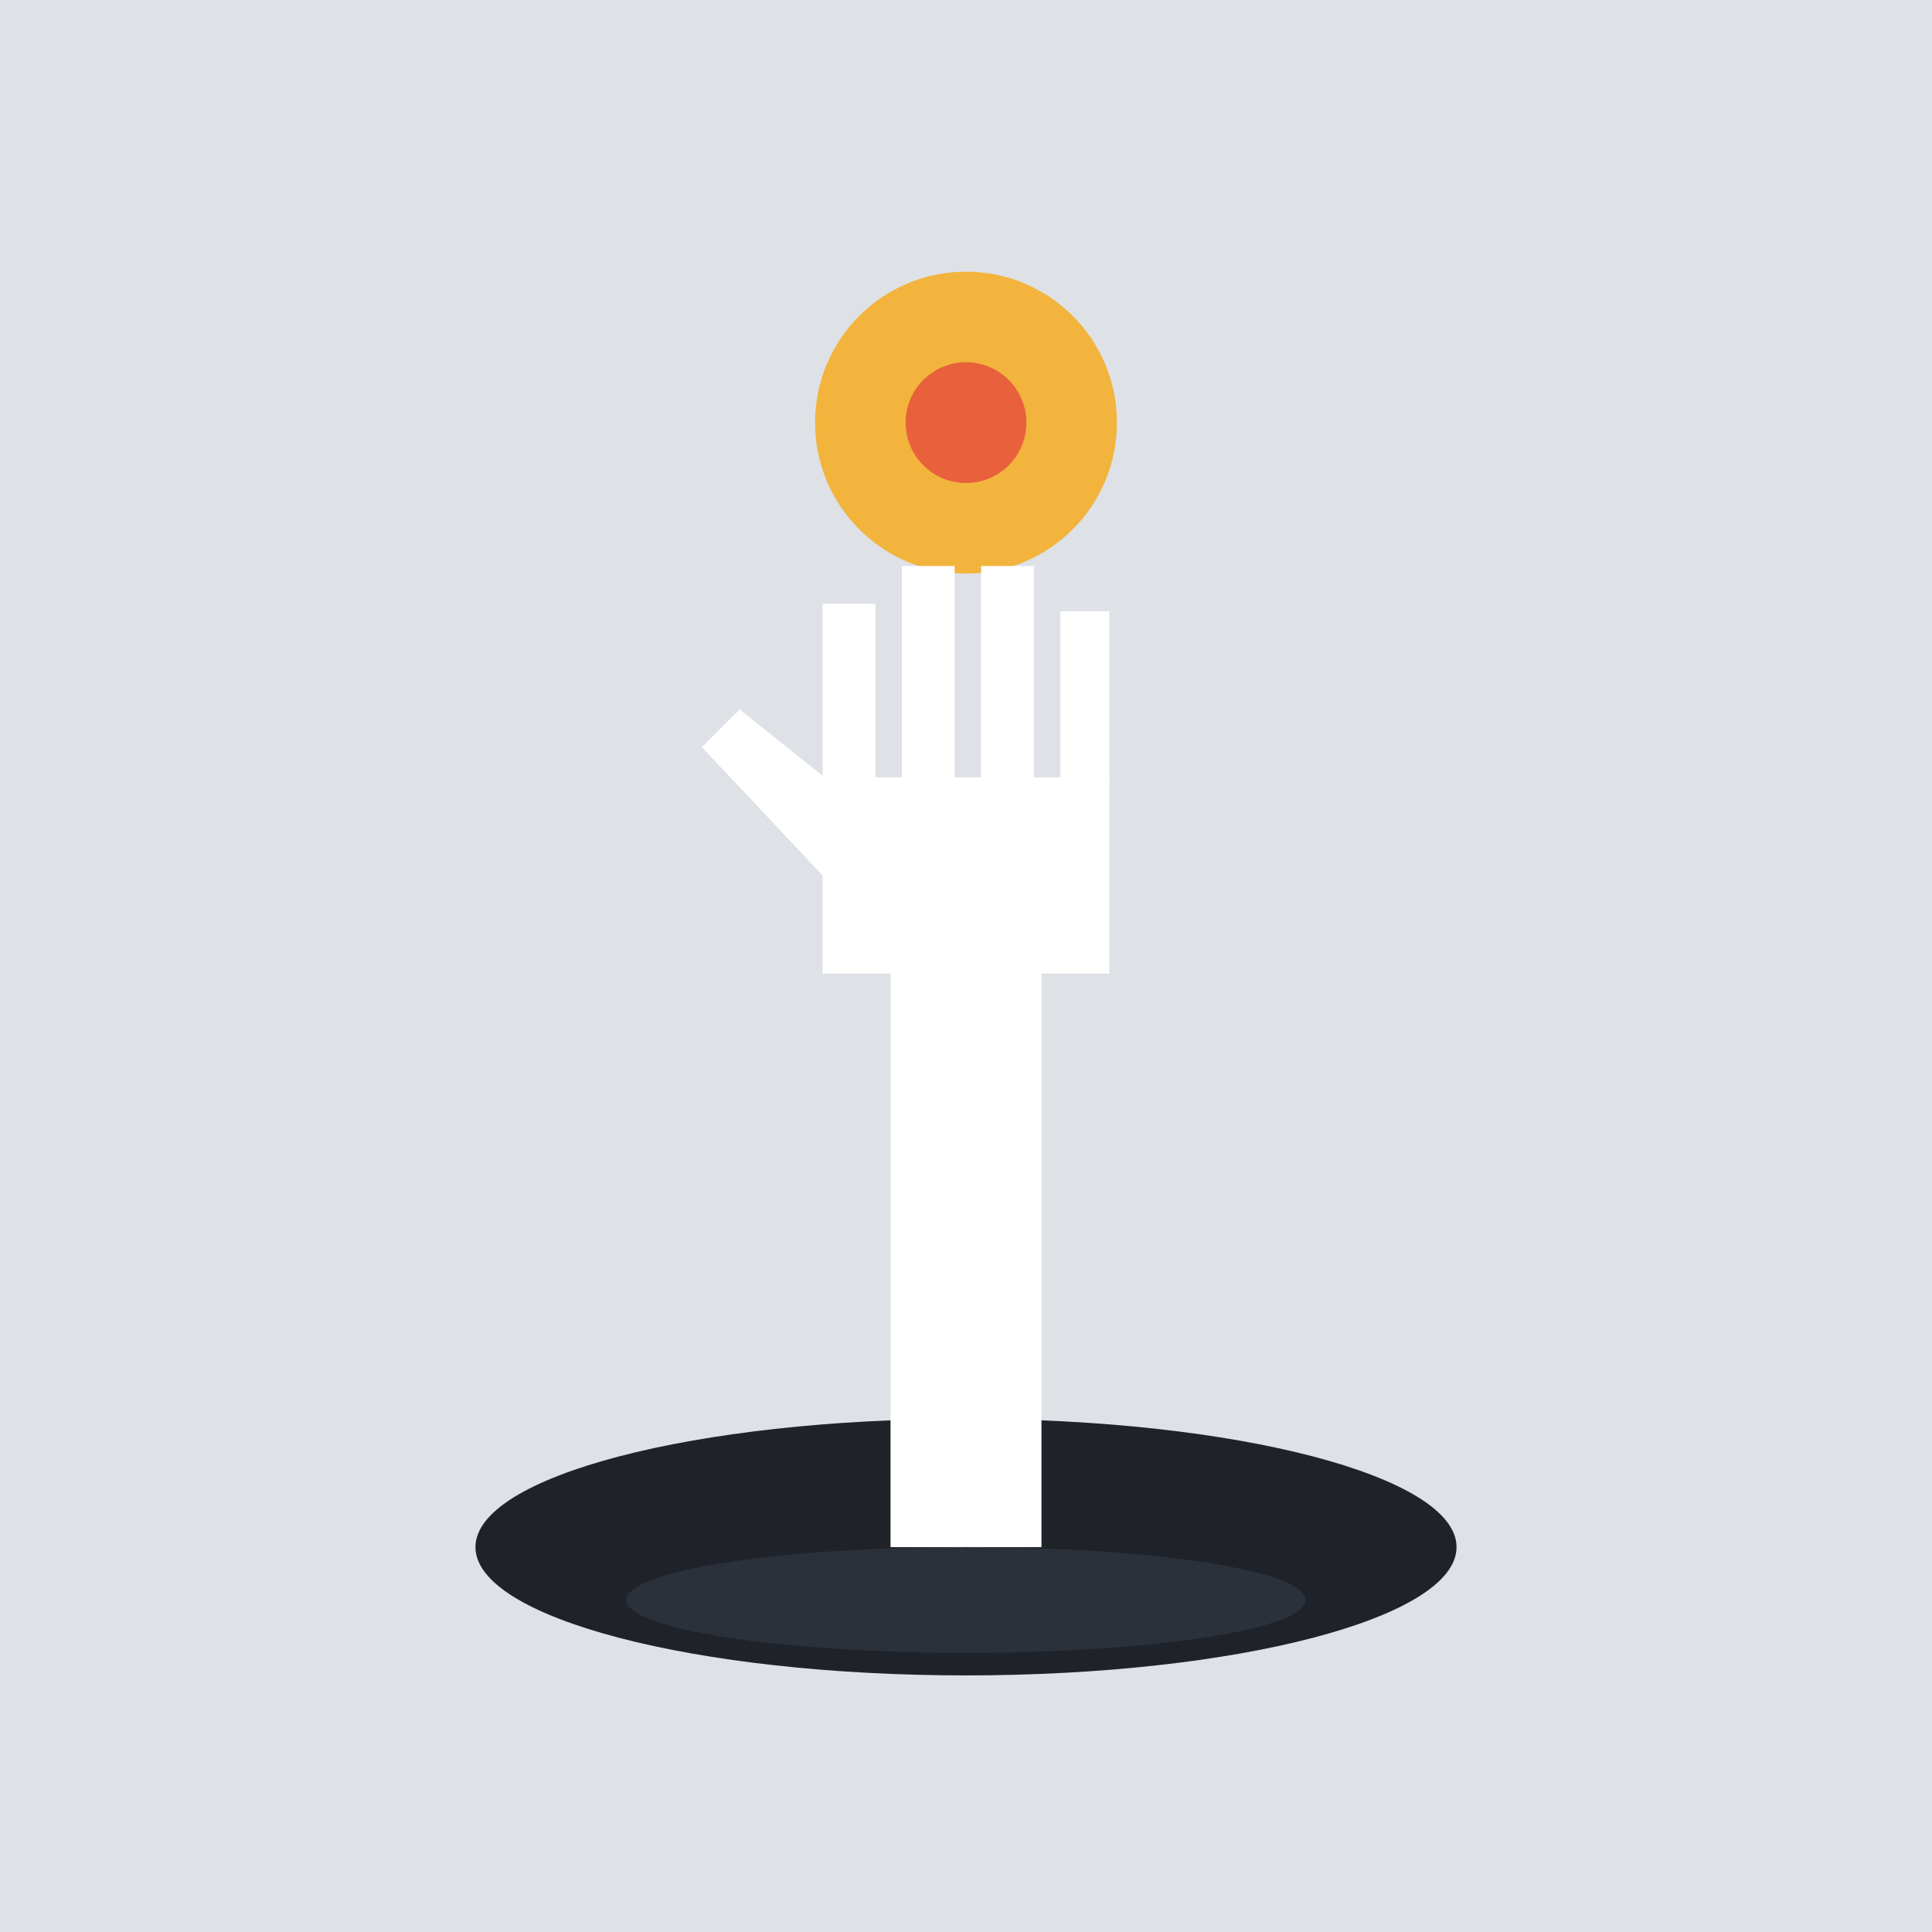
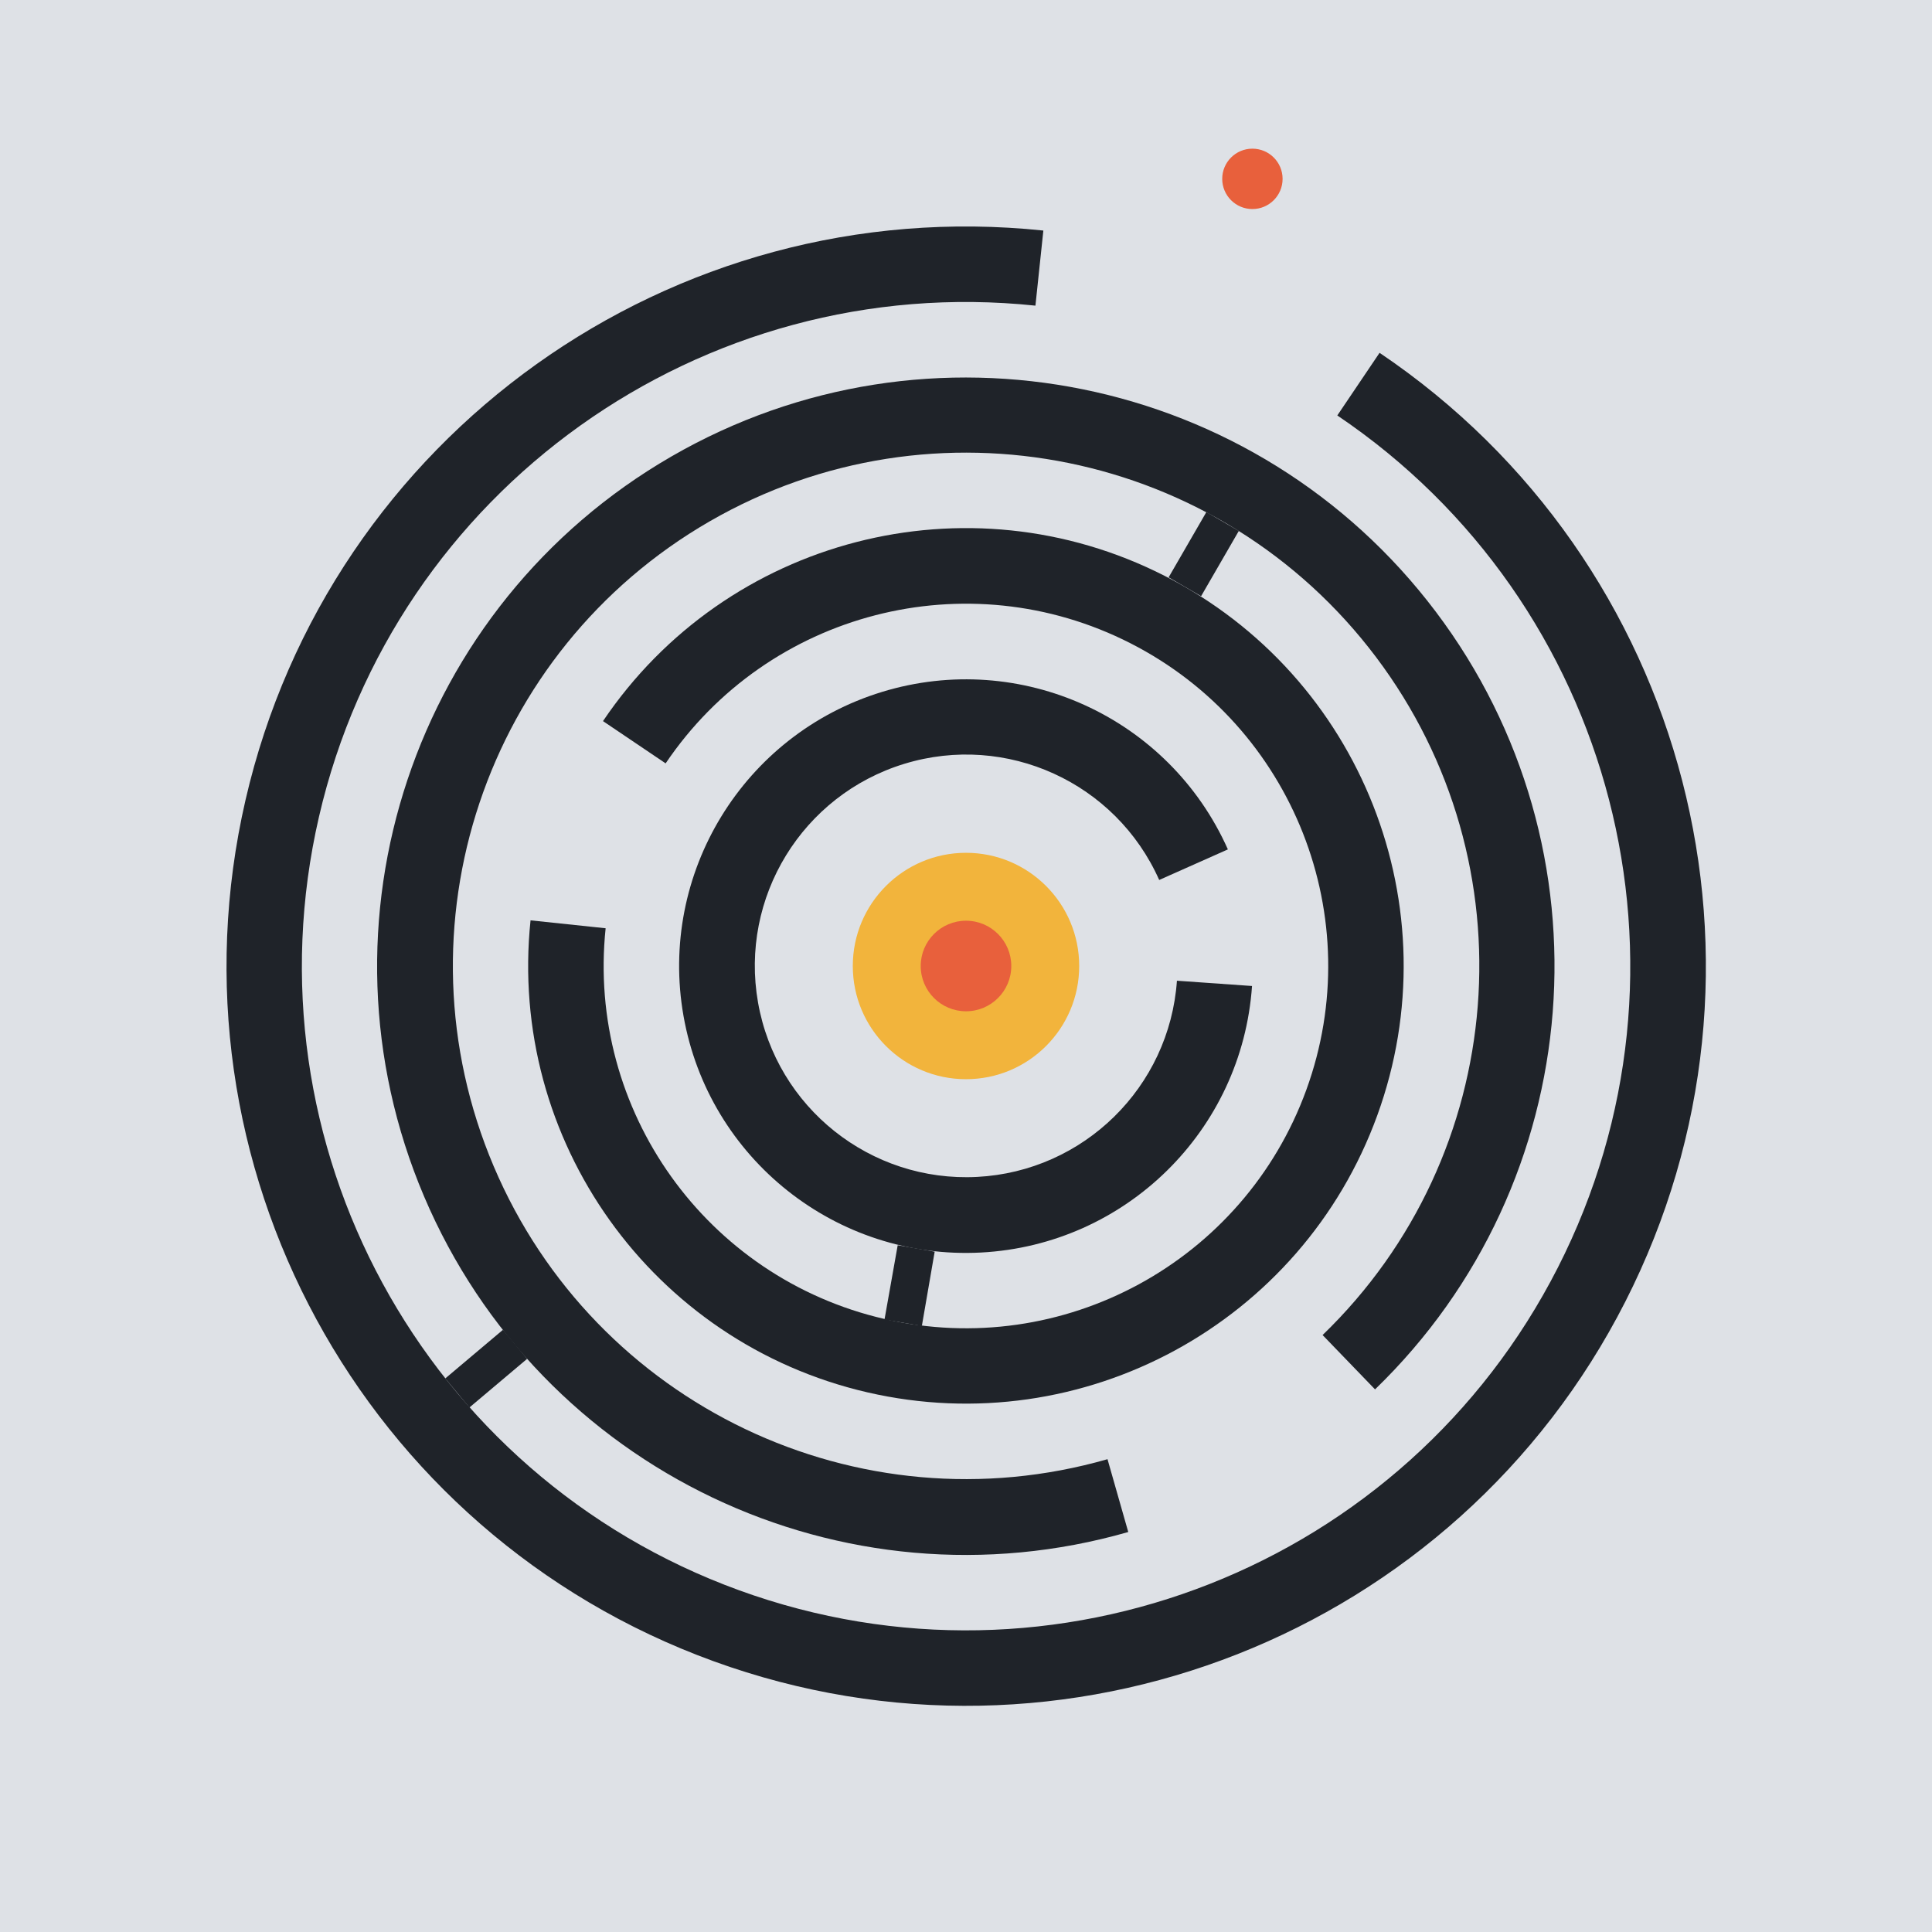
<svg xmlns="http://www.w3.org/2000/svg" viewBox="0 0 512 512">
  <rect width="512" height="512" fill="#DEE1E6" />
-   <circle cx="256" cy="112" r="40" fill="#F2B43C" />
-   <circle cx="256" cy="112" r="16" fill="#E8603C" />
-   <ellipse cx="256" cy="410" rx="130" ry="34" fill="#1F2329" />
-   <rect x="236" y="250" width="40" height="160" fill="#FFFFFF" />
-   <rect x="218" y="206" width="76" height="52" fill="#FFFFFF" />
-   <rect x="218" y="160" width="14" height="48" fill="#FFFFFF" />
-   <rect x="239" y="150" width="14" height="58" fill="#FFFFFF" />
-   <rect x="260" y="150" width="14" height="58" fill="#FFFFFF" />
-   <rect x="281" y="162" width="13" height="46" fill="#FFFFFF" />
-   <polygon points="218,232 186,198 196,188 226,212" fill="#FFFFFF" />
-   <ellipse cx="256" cy="424" rx="90" ry="14" fill="#2B313A" />
+   <path d="M365.6 93.5 A196 196 0 1 1 276.5 61.1 L274.4 81.0 A176 176 0 1 0 354.4 110.1z" fill="#1F2329" />
+   <path d="M299.0 406.0 A156 156 0 1 1 364.4 368.2 L350.5 353.8 A136 136 0 1 0 293.5 386.7z" fill="#1F2329" />
+   <path d="M159.8 191.1 A116 116 0 1 1 140.6 243.9 L160.5 246.0 A96 96 0 1 0 176.4 202.3z" fill="#1F2329" />
+   <path d="M331.8 261.3 A76 76 0 1 1 325.4 225.1 L307.2 233.2 A56 56 0 1 0 311.9 259.9z" fill="#1F2329" />
+   <polygon points="133.3,352.4 118.0,365.3 124.4,373.0 139.7,360.1" fill="#1F2329" />
+   <polygon points="318.3,158.0 328.3,140.7 319.7,135.7 309.7,153.0" fill="#1F2329" />
+   <polygon points="237.9,330.0 234.4,349.7 244.3,351.4 247.7,331.7" fill="#1F2329" />
+   <circle cx="256" cy="256" r="30" fill="#F2B43C" />
+   <circle cx="256" cy="256" r="12" fill="#E8603C" />
+   <circle cx="331.9" cy="47.4" r="8" fill="#E8603C" />
</svg>
